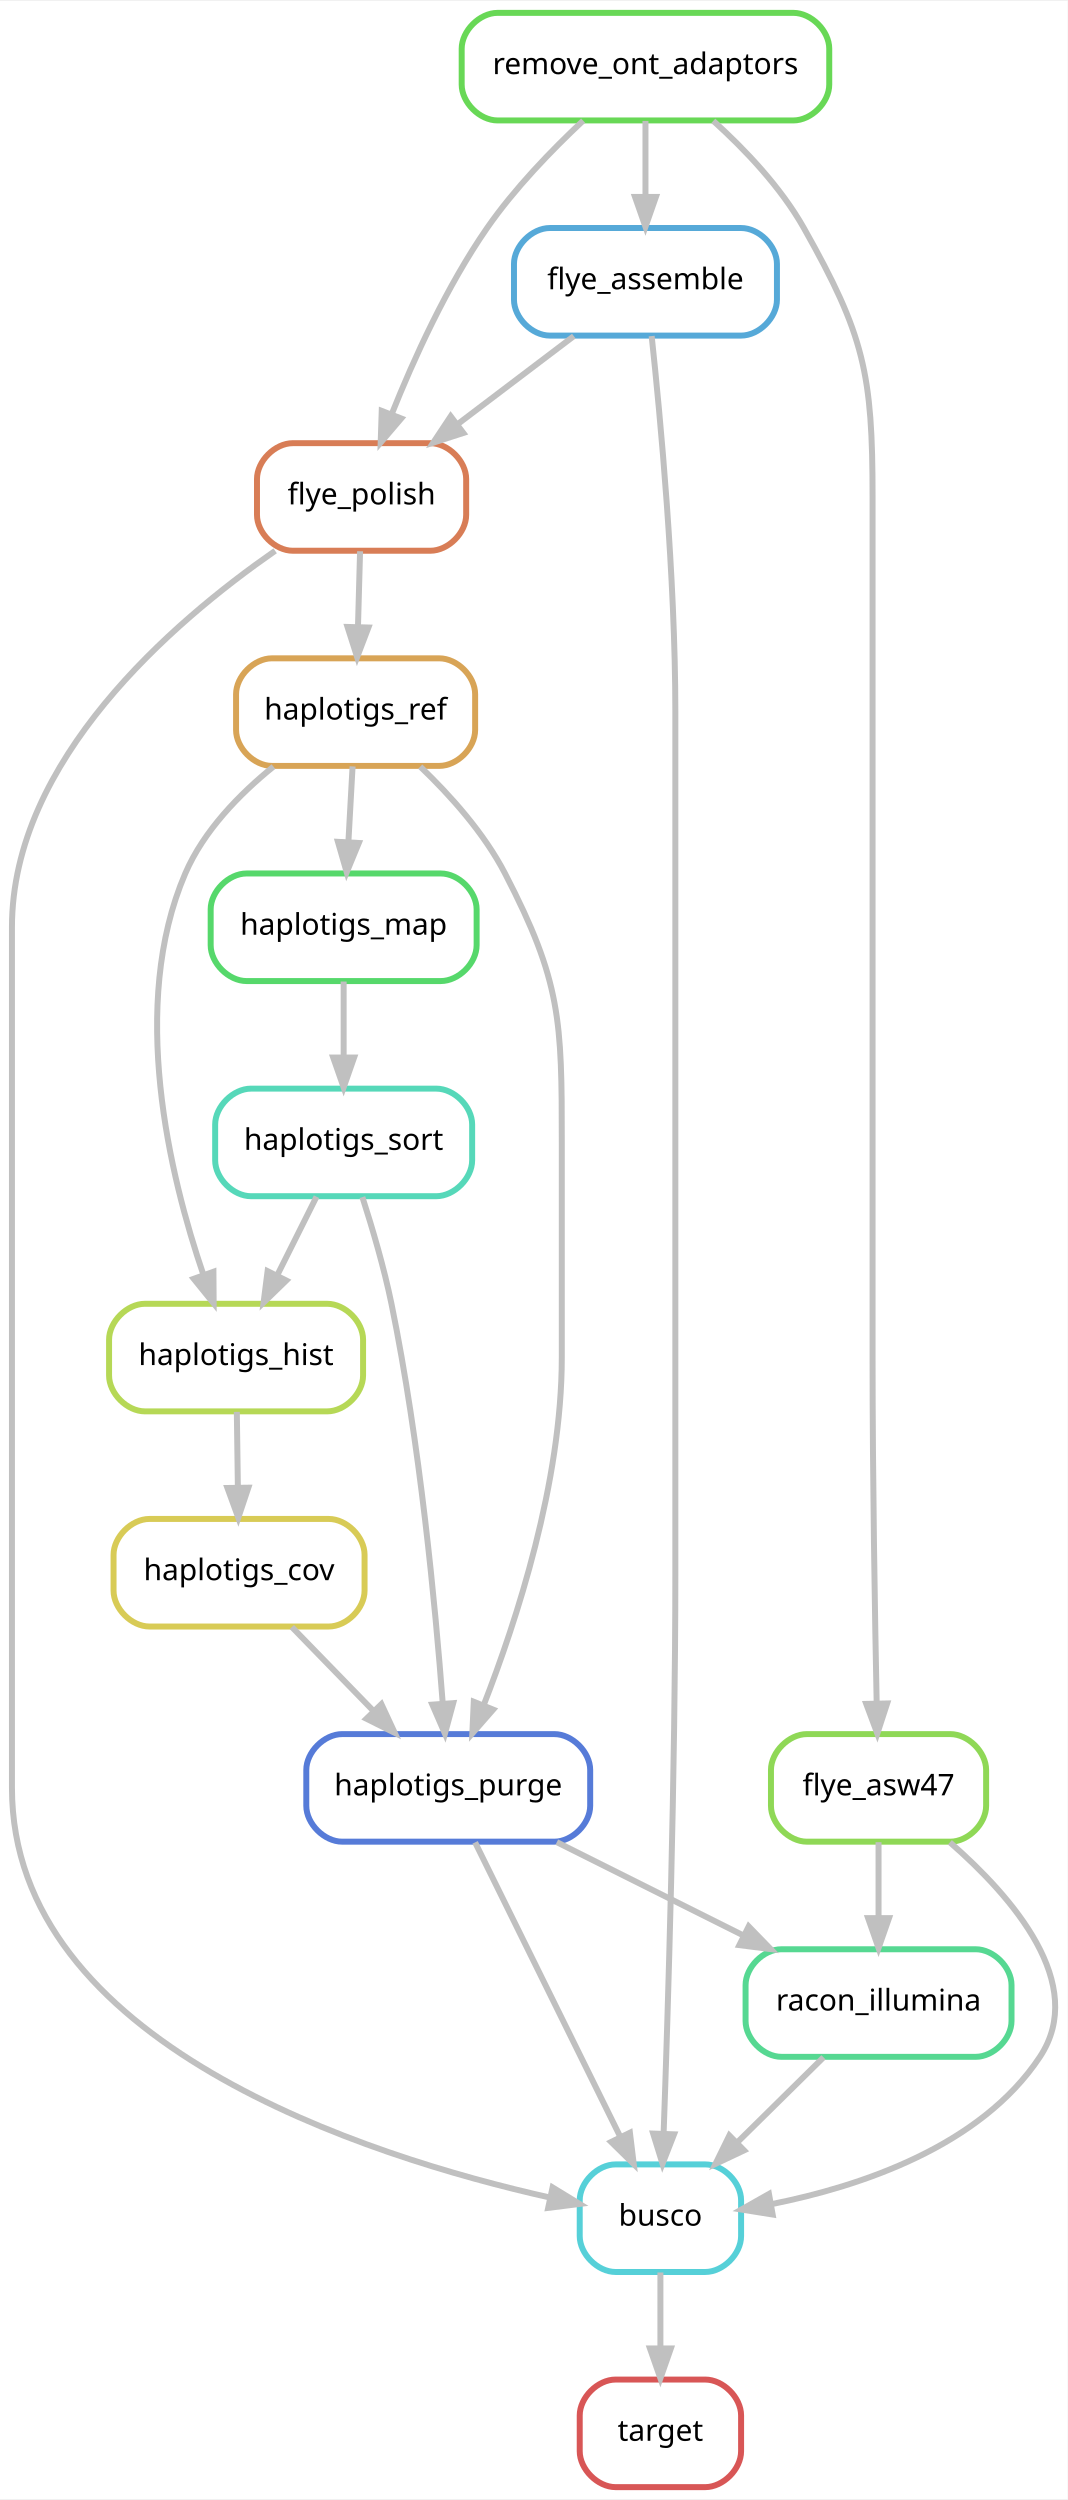
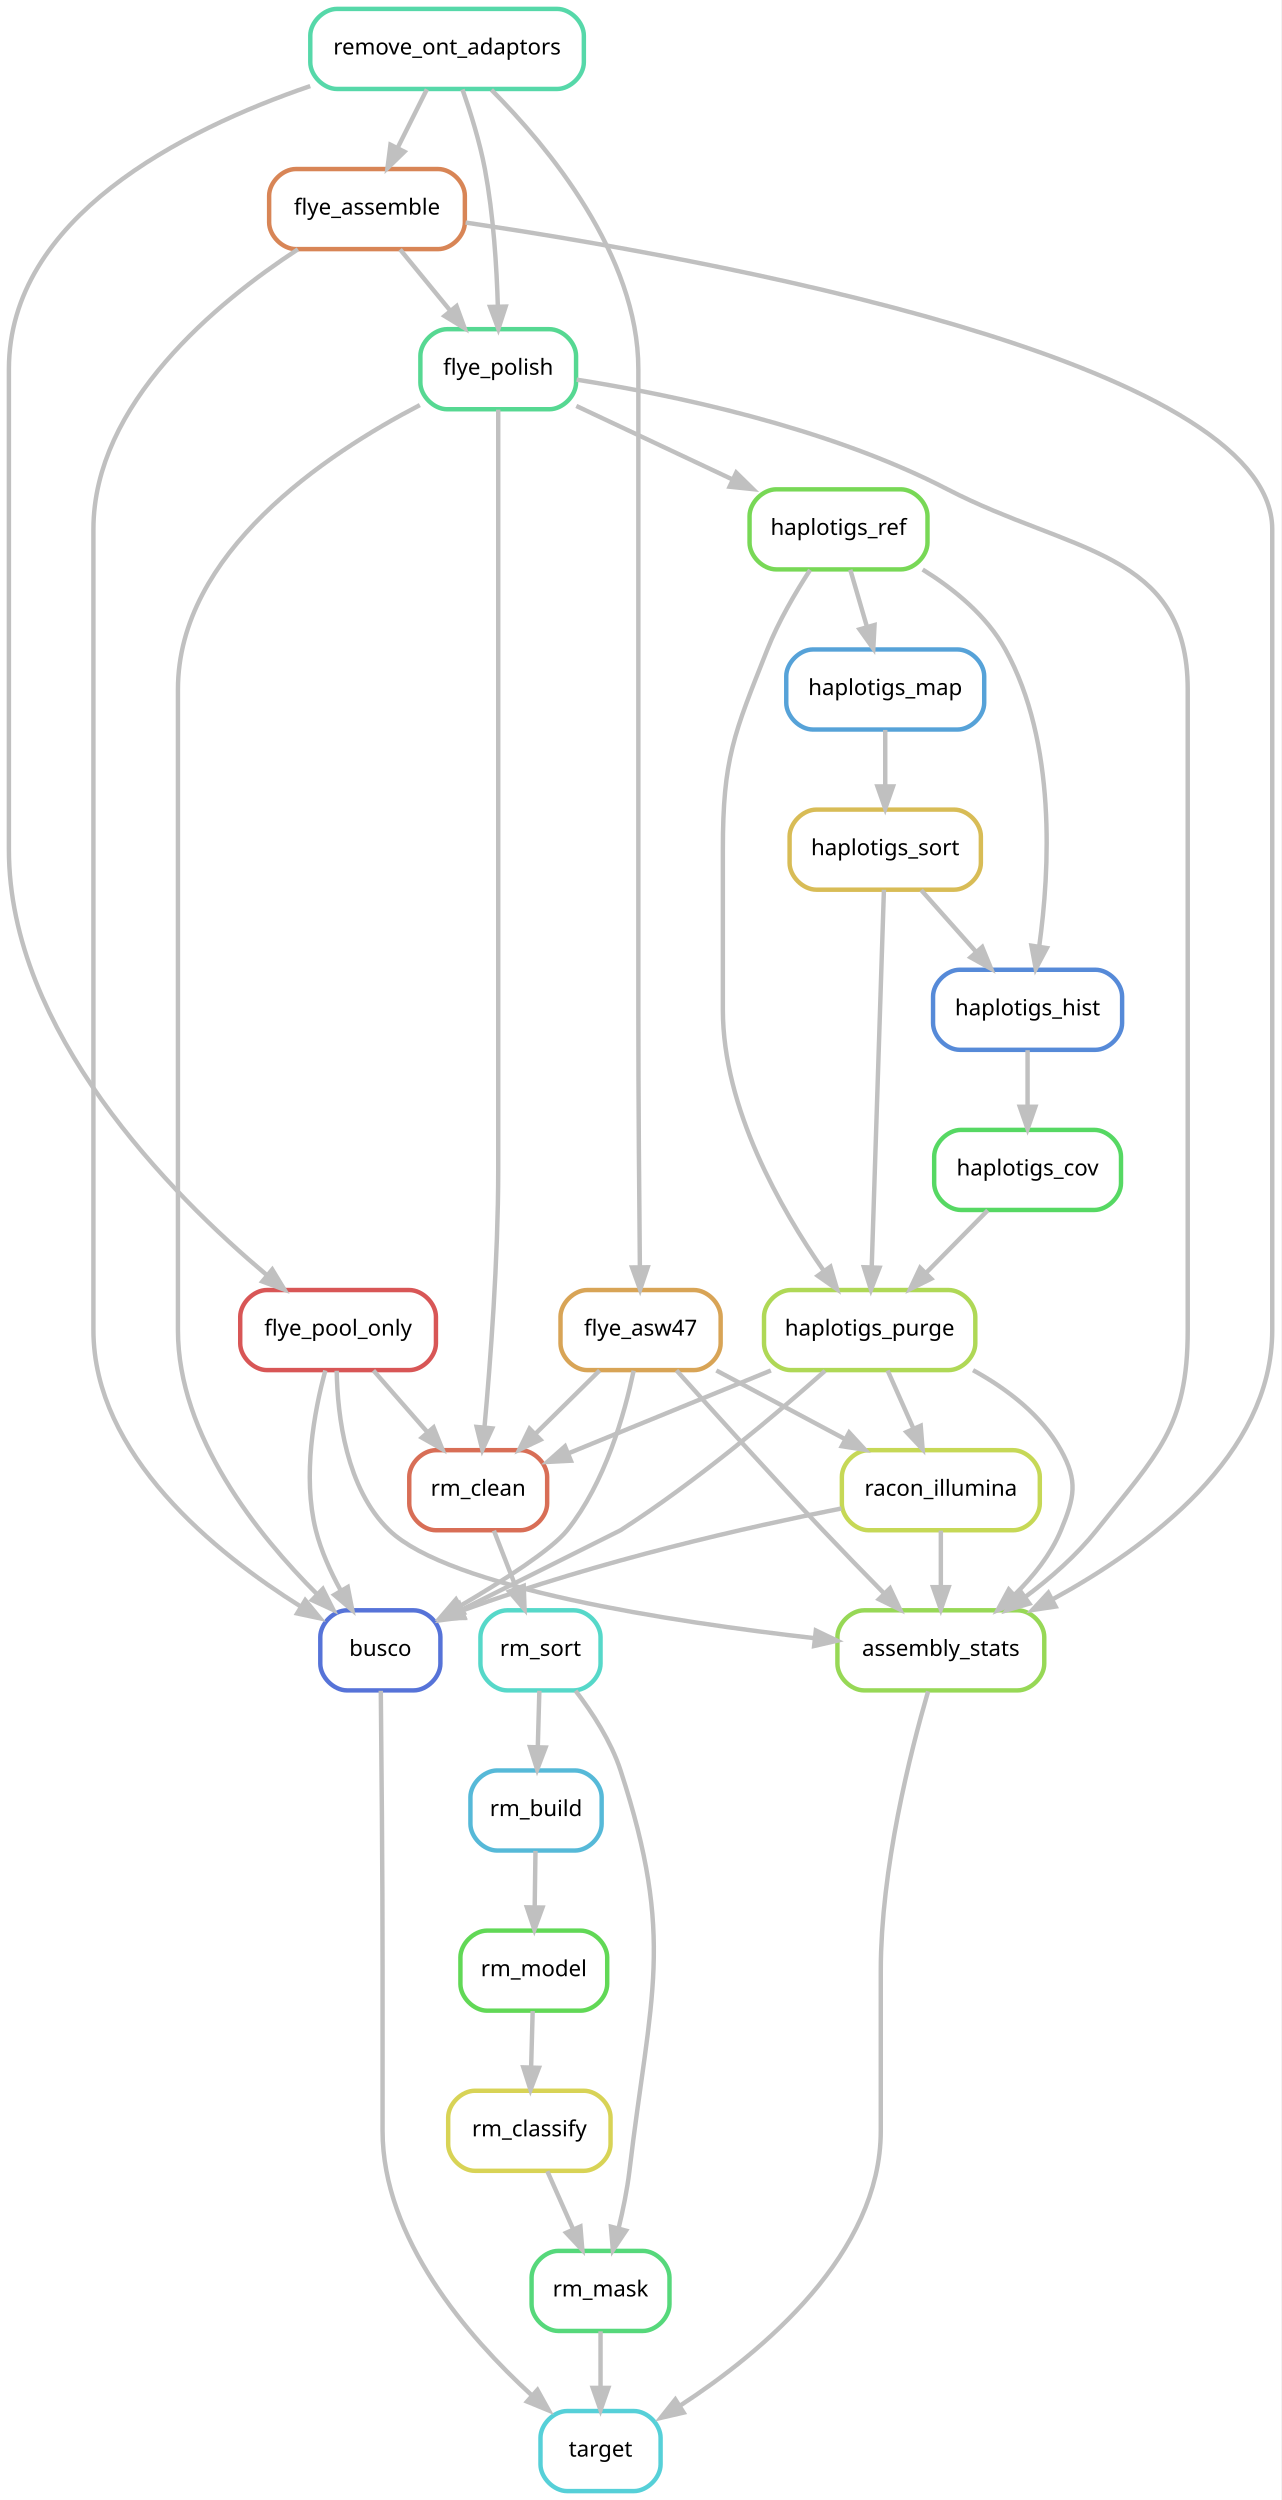
- <svg xmlns="http://www.w3.org/2000/svg" width="357pt" height="836pt" viewBox="0.00 0.00 357.26 836.00">
-   <g id="graph0" class="graph" transform="scale(1 1) rotate(0) translate(4 832)">
-     <polygon fill="#ffffff" stroke="transparent" points="-4,4 -4,-832 353.256,-832 353.256,4 -4,4" />
+ <svg xmlns="http://www.w3.org/2000/svg" width="576pt" height="1124pt" viewBox="0.00 0.00 576.00 1124.00">
+   <g id="graph0" class="graph" transform="scale(1 1) rotate(0) translate(4 1120)">
+     <polygon fill="#ffffff" stroke="transparent" points="-4,4 -4,-1120 572,-1120 572,4 -4,4" />
    <g id="node1" class="node">
-       <path fill="none" stroke="#d85656" stroke-width="2" d="M232,-36C232,-36 202,-36 202,-36 196,-36 190,-30 190,-24 190,-24 190,-12 190,-12 190,-6 196,0 202,0 202,0 232,0 232,0 238,0 244,-6 244,-12 244,-12 244,-24 244,-24 244,-30 238,-36 232,-36" />
-       <text text-anchor="middle" x="217" y="-15.5" font-family="sans" font-size="10.00" fill="#000000">target</text>
+       <path fill="none" stroke="#56d0d8" stroke-width="2" d="M281,-36C281,-36 251,-36 251,-36 245,-36 239,-30 239,-24 239,-24 239,-12 239,-12 239,-6 245,0 251,0 251,0 281,0 281,0 287,0 293,-6 293,-12 293,-12 293,-24 293,-24 293,-30 287,-36 281,-36" />
+       <text text-anchor="middle" x="266" y="-15.5" font-family="sans" font-size="10.00" fill="#000000">target</text>
    </g>
    <g id="node2" class="node">
-       <path fill="none" stroke="#56d0d8" stroke-width="2" d="M232,-108C232,-108 202,-108 202,-108 196,-108 190,-102 190,-96 190,-96 190,-84 190,-84 190,-78 196,-72 202,-72 202,-72 232,-72 232,-72 238,-72 244,-78 244,-84 244,-84 244,-96 244,-96 244,-102 238,-108 232,-108" />
-       <text text-anchor="middle" x="217" y="-87.5" font-family="sans" font-size="10.00" fill="#000000">busco</text>
+       <path fill="none" stroke="#5673d8" stroke-width="2" d="M182,-396C182,-396 152,-396 152,-396 146,-396 140,-390 140,-384 140,-384 140,-372 140,-372 140,-366 146,-360 152,-360 152,-360 182,-360 182,-360 188,-360 194,-366 194,-372 194,-372 194,-384 194,-384 194,-390 188,-396 182,-396" />
+       <text text-anchor="middle" x="167" y="-375.5" font-family="sans" font-size="10.00" fill="#000000">busco</text>
+     </g>
+     <g id="edge2" class="edge">
+       <path fill="none" stroke="#c0c0c0" stroke-width="2" d="M167.207,-359.815C167.5,-332.499 168,-279.251 168,-234 168,-234 168,-234 168,-162 168,-113.627 206.263,-69.483 234.971,-43.17" />
+       <polygon fill="#c0c0c0" stroke="#c0c0c0" stroke-width="2" points="237.627,-45.492 242.775,-36.232 232.976,-40.26 237.627,-45.492" />
+     </g>
+     <g id="node3" class="node">
+       <path fill="none" stroke="#56d87b" stroke-width="2" d="M285,-108C285,-108 247,-108 247,-108 241,-108 235,-102 235,-96 235,-96 235,-84 235,-84 235,-78 241,-72 247,-72 247,-72 285,-72 285,-72 291,-72 297,-78 297,-84 297,-84 297,-96 297,-96 297,-102 291,-108 285,-108" />
+       <text text-anchor="middle" x="266" y="-87.5" font-family="sans" font-size="10.00" fill="#000000">rm_mask</text>
    </g>
    <g id="edge1" class="edge">
-       <path fill="none" stroke="#c0c0c0" stroke-width="2" d="M217,-71.831C217,-64.131 217,-54.974 217,-46.417" />
-       <polygon fill="#c0c0c0" stroke="#c0c0c0" stroke-width="2" points="220.5,-46.413 217,-36.413 213.5,-46.413 220.5,-46.413" />
-     </g>
-     <g id="node3" class="node">
-       <path fill="none" stroke="#d87d56" stroke-width="2" d="M140,-684C140,-684 94,-684 94,-684 88,-684 82,-678 82,-672 82,-672 82,-660 82,-660 82,-654 88,-648 94,-648 94,-648 140,-648 140,-648 146,-648 152,-654 152,-660 152,-660 152,-672 152,-672 152,-678 146,-684 140,-684" />
-       <text text-anchor="middle" x="117" y="-663.5" font-family="sans" font-size="10.00" fill="#000000">flye_polish</text>
-     </g>
-     <g id="edge2" class="edge">
-       <path fill="none" stroke="#c0c0c0" stroke-width="2" d="M88.079,-647.978C53.432,-623.897 0,-577.726 0,-522 0,-522 0,-522 0,-234 0,-148.555 118.252,-110.79 180.169,-96.872" />
-       <polygon fill="#c0c0c0" stroke="#c0c0c0" stroke-width="2" points="180.916,-100.291 189.956,-94.765 179.443,-93.448 180.916,-100.291" />
+       <path fill="none" stroke="#c0c0c0" stroke-width="2" d="M266,-71.831C266,-64.131 266,-54.974 266,-46.417" />
+       <polygon fill="#c0c0c0" stroke="#c0c0c0" stroke-width="2" points="269.5,-46.413 266,-36.413 262.5,-46.413 269.5,-46.413" />
+     </g>
+     <g id="node4" class="node">
+       <path fill="none" stroke="#97d856" stroke-width="2" d="M453.5,-396C453.5,-396 384.5,-396 384.5,-396 378.5,-396 372.5,-390 372.5,-384 372.5,-384 372.5,-372 372.5,-372 372.5,-366 378.5,-360 384.5,-360 384.5,-360 453.5,-360 453.5,-360 459.5,-360 465.5,-366 465.5,-372 465.5,-372 465.5,-384 465.5,-384 465.5,-390 459.5,-396 453.5,-396" />
+       <text text-anchor="middle" x="419" y="-375.5" font-family="sans" font-size="10.00" fill="#000000">assembly_stats</text>
+     </g>
+     <g id="edge3" class="edge">
+       <path fill="none" stroke="#c0c0c0" stroke-width="2" d="M413.274,-359.567C405.348,-332.376 392,-279.784 392,-234 392,-234 392,-234 392,-162 392,-106.797 338.907,-62.584 301.65,-38.355" />
+       <polygon fill="#c0c0c0" stroke="#c0c0c0" stroke-width="2" points="303.355,-35.293 293.03,-32.917 299.621,-41.213 303.355,-35.293" />
+     </g>
+     <g id="node5" class="node">
+       <path fill="none" stroke="#56d892" stroke-width="2" d="M243,-972C243,-972 197,-972 197,-972 191,-972 185,-966 185,-960 185,-960 185,-948 185,-948 185,-942 191,-936 197,-936 197,-936 243,-936 243,-936 249,-936 255,-942 255,-948 255,-948 255,-960 255,-960 255,-966 249,-972 243,-972" />
+       <text text-anchor="middle" x="220" y="-951.5" font-family="sans" font-size="10.00" fill="#000000">flye_polish</text>
+     </g>
+     <g id="edge8" class="edge">
+       <path fill="none" stroke="#c0c0c0" stroke-width="2" d="M184.774,-937.885C142.143,-915.679 76,-871.341 76,-810 76,-810 76,-810 76,-522 76,-474.423 111.937,-429.776 138.644,-403.164" />
+       <polygon fill="#c0c0c0" stroke="#c0c0c0" stroke-width="2" points="141.141,-405.618 145.894,-396.15 136.274,-400.588 141.141,-405.618" />
+     </g>
+     <g id="edge16" class="edge">
+       <path fill="none" stroke="#c0c0c0" stroke-width="2" d="M255.258,-949.307C296.942,-942.714 367.527,-928.219 422,-900 477.479,-871.259 530,-872.482 530,-810 530,-810 530,-810 530,-522 530,-478.045 516.316,-466.437 489,-432 480.02,-420.679 468.177,-410.381 456.792,-401.885" />
+       <polygon fill="#c0c0c0" stroke="#c0c0c0" stroke-width="2" points="458.796,-399.015 448.63,-396.029 454.714,-404.702 458.796,-399.015" />
+     </g>
+     <g id="node14" class="node">
+       <path fill="none" stroke="#78d856" stroke-width="2" d="M401,-900C401,-900 345,-900 345,-900 339,-900 333,-894 333,-888 333,-888 333,-876 333,-876 333,-870 339,-864 345,-864 345,-864 401,-864 401,-864 407,-864 413,-870 413,-876 413,-876 413,-888 413,-888 413,-894 407,-900 401,-900" />
+       <text text-anchor="middle" x="373" y="-879.5" font-family="sans" font-size="10.00" fill="#000000">haplotigs_ref</text>
+     </g>
+     <g id="edge30" class="edge">
+       <path fill="none" stroke="#c0c0c0" stroke-width="2" d="M255.101,-937.482C275.96,-927.666 302.694,-915.085 325.43,-904.386" />
+       <polygon fill="#c0c0c0" stroke="#c0c0c0" stroke-width="2" points="327.017,-907.508 334.575,-900.083 324.036,-901.174 327.017,-907.508" />
+     </g>
+     <g id="node18" class="node">
+       <path fill="none" stroke="#d86e56" stroke-width="2" d="M230,-468C230,-468 192,-468 192,-468 186,-468 180,-462 180,-456 180,-456 180,-444 180,-444 180,-438 186,-432 192,-432 192,-432 230,-432 230,-432 236,-432 242,-438 242,-444 242,-444 242,-456 242,-456 242,-462 236,-468 230,-468" />
+       <text text-anchor="middle" x="211" y="-447.5" font-family="sans" font-size="10.00" fill="#000000">rm_clean</text>
+     </g>
+     <g id="edge37" class="edge">
+       <path fill="none" stroke="#c0c0c0" stroke-width="2" d="M220,-935.815C220,-908.498 220,-855.25 220,-810 220,-810 220,-810 220,-594 220,-553.798 216.463,-507.405 213.823,-478.385" />
+       <polygon fill="#c0c0c0" stroke="#c0c0c0" stroke-width="2" points="217.283,-477.792 212.865,-468.163 210.314,-478.446 217.283,-477.792" />
+     </g>
+     <g id="node6" class="node">
+       <path fill="none" stroke="#d88556" stroke-width="2" d="M193,-1044C193,-1044 129,-1044 129,-1044 123,-1044 117,-1038 117,-1032 117,-1032 117,-1020 117,-1020 117,-1014 123,-1008 129,-1008 129,-1008 193,-1008 193,-1008 199,-1008 205,-1014 205,-1020 205,-1020 205,-1032 205,-1032 205,-1038 199,-1044 193,-1044" />
+       <text text-anchor="middle" x="161" y="-1023.5" font-family="sans" font-size="10.00" fill="#000000">flye_assemble</text>
+     </g>
+     <g id="edge5" class="edge">
+       <path fill="none" stroke="#c0c0c0" stroke-width="2" d="M129.962,-1007.929C93.524,-984.116 38,-938.551 38,-882 38,-882 38,-882 38,-522 38,-465.913 92.964,-421.692 131.137,-397.743" />
+       <polygon fill="#c0c0c0" stroke="#c0c0c0" stroke-width="2" points="133.232,-400.565 139.957,-392.379 129.595,-394.585 133.232,-400.565" />
+     </g>
+     <g id="edge13" class="edge">
+       <path fill="none" stroke="#c0c0c0" stroke-width="2" d="M205.331,-1019.938C310.816,-1004.274 568,-958.264 568,-882 568,-882 568,-882 568,-522 568,-465.744 512.403,-424.485 469.132,-400.891" />
+       <polygon fill="#c0c0c0" stroke="#c0c0c0" stroke-width="2" points="470.586,-397.701 460.109,-396.126 467.317,-403.891 470.586,-397.701" />
+     </g>
+     <g id="edge19" class="edge">
+       <path fill="none" stroke="#c0c0c0" stroke-width="2" d="M175.888,-1007.831C182.753,-999.454 191.03,-989.353 198.551,-980.175" />
+       <polygon fill="#c0c0c0" stroke="#c0c0c0" stroke-width="2" points="201.28,-982.366 204.911,-972.413 195.866,-977.93 201.28,-982.366" />
+     </g>
+     <g id="node7" class="node">
+       <path fill="none" stroke="#d8a456" stroke-width="2" d="M308,-540C308,-540 260,-540 260,-540 254,-540 248,-534 248,-528 248,-528 248,-516 248,-516 248,-510 254,-504 260,-504 260,-504 308,-504 308,-504 314,-504 320,-510 320,-516 320,-516 320,-528 320,-528 320,-534 314,-540 308,-540" />
+       <text text-anchor="middle" x="284" y="-519.5" font-family="sans" font-size="10.00" fill="#000000">flye_asw47</text>
+     </g>
+     <g id="edge9" class="edge">
+       <path fill="none" stroke="#c0c0c0" stroke-width="2" d="M280.889,-503.737C276.809,-484.246 268.065,-453.3 251,-432 243.95,-423.2 222.377,-409.401 202.86,-397.955" />
+       <polygon fill="#c0c0c0" stroke="#c0c0c0" stroke-width="2" points="204.506,-394.864 194.097,-392.888 201.002,-400.924 204.506,-394.864" />
+     </g>
+     <g id="edge17" class="edge">
+       <path fill="none" stroke="#c0c0c0" stroke-width="2" d="M300.142,-503.89C316.54,-485.586 342.762,-456.573 366,-432 374.885,-422.605 384.773,-412.451 393.58,-403.51" />
+       <polygon fill="#c0c0c0" stroke="#c0c0c0" stroke-width="2" points="396.137,-405.902 400.677,-396.329 391.158,-400.982 396.137,-405.902" />
+     </g>
+     <g id="node10" class="node">
+       <path fill="none" stroke="#c6d856" stroke-width="2" d="M451.5,-468C451.5,-468 386.5,-468 386.5,-468 380.5,-468 374.5,-462 374.5,-456 374.5,-456 374.5,-444 374.5,-444 374.5,-438 380.5,-432 386.5,-432 386.5,-432 451.5,-432 451.5,-432 457.5,-432 463.5,-438 463.5,-444 463.5,-444 463.5,-456 463.5,-456 463.5,-462 457.5,-468 451.5,-468" />
+       <text text-anchor="middle" x="419" y="-447.5" font-family="sans" font-size="10.00" fill="#000000">racon_illumina</text>
+     </g>
+     <g id="edge26" class="edge">
+       <path fill="none" stroke="#c0c0c0" stroke-width="2" d="M318.066,-503.831C335.653,-494.452 357.292,-482.911 376.017,-472.924" />
+       <polygon fill="#c0c0c0" stroke="#c0c0c0" stroke-width="2" points="377.768,-475.957 384.945,-468.163 374.474,-469.781 377.768,-475.957" />
+     </g>
+     <g id="edge35" class="edge">
+       <path fill="none" stroke="#c0c0c0" stroke-width="2" d="M265.579,-503.831C256.847,-495.219 246.268,-484.785 236.758,-475.405" />
+       <polygon fill="#c0c0c0" stroke="#c0c0c0" stroke-width="2" points="238.993,-472.693 229.415,-468.163 234.077,-477.677 238.993,-472.693" />
+     </g>
+     <g id="node8" class="node">
+       <path fill="none" stroke="#d85656" stroke-width="2" d="M180,-540C180,-540 116,-540 116,-540 110,-540 104,-534 104,-528 104,-528 104,-516 104,-516 104,-510 110,-504 116,-504 116,-504 180,-504 180,-504 186,-504 192,-510 192,-516 192,-516 192,-528 192,-528 192,-534 186,-540 180,-540" />
+       <text text-anchor="middle" x="148" y="-519.5" font-family="sans" font-size="10.00" fill="#000000">flye_pool_only</text>
+     </g>
+     <g id="edge4" class="edge">
+       <path fill="none" stroke="#c0c0c0" stroke-width="2" d="M142.247,-503.815C137.304,-485.452 131.864,-456.394 138,-432 140.339,-422.702 144.623,-413.261 149.194,-404.928" />
+       <polygon fill="#c0c0c0" stroke="#c0c0c0" stroke-width="2" points="152.355,-406.456 154.388,-396.058 146.314,-402.919 152.355,-406.456" />
+     </g>
+     <g id="edge12" class="edge">
+       <path fill="none" stroke="#c0c0c0" stroke-width="2" d="M147.379,-503.711C147.736,-483.302 151.618,-450.7 171,-432 197.865,-406.08 297.806,-390.816 362.323,-383.457" />
+       <polygon fill="#c0c0c0" stroke="#c0c0c0" stroke-width="2" points="362.804,-386.925 372.357,-382.343 362.032,-379.967 362.804,-386.925" />
+     </g>
+     <g id="edge34" class="edge">
+       <path fill="none" stroke="#c0c0c0" stroke-width="2" d="M163.898,-503.831C171.228,-495.454 180.066,-485.353 188.097,-476.175" />
+       <polygon fill="#c0c0c0" stroke="#c0c0c0" stroke-width="2" points="190.937,-478.244 194.888,-468.413 185.669,-473.634 190.937,-478.244" />
    </g>
    <g id="node9" class="node">
-       <path fill="none" stroke="#d8a456" stroke-width="2" d="M143,-612C143,-612 87,-612 87,-612 81,-612 75,-606 75,-600 75,-600 75,-588 75,-588 75,-582 81,-576 87,-576 87,-576 143,-576 143,-576 149,-576 155,-582 155,-588 155,-588 155,-600 155,-600 155,-606 149,-612 143,-612" />
-       <text text-anchor="middle" x="115" y="-591.5" font-family="sans" font-size="10.00" fill="#000000">haplotigs_ref</text>
-     </g>
-     <g id="edge16" class="edge">
-       <path fill="none" stroke="#c0c0c0" stroke-width="2" d="M116.495,-647.831C116.281,-640.131 116.027,-630.974 115.789,-622.417" />
-       <polygon fill="#c0c0c0" stroke="#c0c0c0" stroke-width="2" points="119.288,-622.312 115.511,-612.413 112.291,-622.507 119.288,-622.312" />
-     </g>
-     <g id="node4" class="node">
-       <path fill="none" stroke="#56a9d8" stroke-width="2" d="M244,-756C244,-756 180,-756 180,-756 174,-756 168,-750 168,-744 168,-744 168,-732 168,-732 168,-726 174,-720 180,-720 180,-720 244,-720 244,-720 250,-720 256,-726 256,-732 256,-732 256,-744 256,-744 256,-750 250,-756 244,-756" />
-       <text text-anchor="middle" x="212" y="-735.5" font-family="sans" font-size="10.00" fill="#000000">flye_assemble</text>
-     </g>
-     <g id="edge5" class="edge">
-       <path fill="none" stroke="#c0c0c0" stroke-width="2" d="M214.072,-719.843C217.001,-692.562 222,-639.359 222,-594 222,-594 222,-594 222,-306 222,-238.683 219.543,-159.597 218.073,-118.326" />
-       <polygon fill="#c0c0c0" stroke="#c0c0c0" stroke-width="2" points="221.567,-118.069 217.706,-108.202 214.571,-118.323 221.567,-118.069" />
+       <path fill="none" stroke="#afd856" stroke-width="2" d="M422.5,-540C422.5,-540 351.5,-540 351.5,-540 345.5,-540 339.5,-534 339.5,-528 339.5,-528 339.5,-516 339.5,-516 339.5,-510 345.5,-504 351.5,-504 351.5,-504 422.5,-504 422.5,-504 428.5,-504 434.5,-510 434.5,-516 434.5,-516 434.5,-528 434.5,-528 434.5,-534 428.5,-540 422.5,-540" />
+       <text text-anchor="middle" x="387" y="-519.5" font-family="sans" font-size="10.00" fill="#000000">haplotigs_purge</text>
    </g>
    <g id="edge7" class="edge">
-       <path fill="none" stroke="#c0c0c0" stroke-width="2" d="M188.028,-719.831C176.214,-710.878 161.803,-699.956 149.056,-690.295" />
-       <polygon fill="#c0c0c0" stroke="#c0c0c0" stroke-width="2" points="151.049,-687.414 140.965,-684.163 146.821,-692.992 151.049,-687.414" />
-     </g>
-     <g id="node5" class="node">
-       <path fill="none" stroke="#8fd856" stroke-width="2" d="M314,-252C314,-252 266,-252 266,-252 260,-252 254,-246 254,-240 254,-240 254,-228 254,-228 254,-222 260,-216 266,-216 266,-216 314,-216 314,-216 320,-216 326,-222 326,-228 326,-228 326,-240 326,-240 326,-246 320,-252 314,-252" />
-       <text text-anchor="middle" x="290" y="-231.5" font-family="sans" font-size="10.00" fill="#000000">flye_asw47</text>
-     </g>
-     <g id="edge3" class="edge">
-       <path fill="none" stroke="#c0c0c0" stroke-width="2" d="M313.871,-215.782C334.969,-197.394 360.084,-168.317 344,-144 324.195,-114.059 284.068,-100.668 254.192,-94.71" />
-       <polygon fill="#c0c0c0" stroke="#c0c0c0" stroke-width="2" points="254.563,-91.221 244.102,-92.898 253.326,-98.111 254.563,-91.221" />
-     </g>
-     <g id="node7" class="node">
-       <path fill="none" stroke="#56d892" stroke-width="2" d="M322.5,-180C322.5,-180 257.5,-180 257.5,-180 251.5,-180 245.5,-174 245.5,-168 245.5,-168 245.5,-156 245.5,-156 245.5,-150 251.5,-144 257.5,-144 257.5,-144 322.5,-144 322.5,-144 328.5,-144 334.5,-150 334.5,-156 334.5,-156 334.5,-168 334.5,-168 334.5,-174 328.5,-180 322.5,-180" />
-       <text text-anchor="middle" x="290" y="-159.5" font-family="sans" font-size="10.00" fill="#000000">racon_illumina</text>
+       <path fill="none" stroke="#c0c0c0" stroke-width="2" d="M366.947,-503.688C345.273,-484.436 309.225,-453.951 275,-432 274.784,-431.862 234.446,-411.699 203.137,-396.055" />
+       <polygon fill="#c0c0c0" stroke="#c0c0c0" stroke-width="2" points="204.686,-392.916 194.176,-391.577 201.557,-399.178 204.686,-392.916" />
+     </g>
+     <g id="edge15" class="edge">
+       <path fill="none" stroke="#c0c0c0" stroke-width="2" d="M433.475,-503.971C448.879,-495.507 464.299,-483.737 473,-468 480.742,-453.998 479.123,-446.782 473,-432 468.448,-421.01 460.454,-411.091 451.99,-402.842" />
+       <polygon fill="#c0c0c0" stroke="#c0c0c0" stroke-width="2" points="454.259,-400.175 444.505,-396.037 449.55,-405.354 454.259,-400.175" />
+     </g>
+     <g id="edge27" class="edge">
+       <path fill="none" stroke="#c0c0c0" stroke-width="2" d="M395.075,-503.831C398.61,-495.877 402.836,-486.369 406.746,-477.572" />
+       <polygon fill="#c0c0c0" stroke="#c0c0c0" stroke-width="2" points="409.953,-478.973 410.816,-468.413 403.557,-476.13 409.953,-478.973" />
+     </g>
+     <g id="edge36" class="edge">
+       <path fill="none" stroke="#c0c0c0" stroke-width="2" d="M342.588,-503.831C314.654,-492.404 278.88,-477.769 251.686,-466.644" />
+       <polygon fill="#c0c0c0" stroke="#c0c0c0" stroke-width="2" points="252.666,-463.264 242.085,-462.717 250.016,-469.743 252.666,-463.264" />
+     </g>
+     <g id="edge6" class="edge">
+       <path fill="none" stroke="#c0c0c0" stroke-width="2" d="M374.295,-441.801C332.168,-433.42 267.356,-418.837 203.987,-395.979" />
+       <polygon fill="#c0c0c0" stroke="#c0c0c0" stroke-width="2" points="204.836,-392.562 194.243,-392.393 202.418,-399.131 204.836,-392.562" />
    </g>
    <g id="edge14" class="edge">
-       <path fill="none" stroke="#c0c0c0" stroke-width="2" d="M290,-215.831C290,-208.131 290,-198.974 290,-190.417" />
-       <polygon fill="#c0c0c0" stroke="#c0c0c0" stroke-width="2" points="293.5,-190.413 290,-180.413 286.5,-190.413 293.5,-190.413" />
-     </g>
-     <g id="node6" class="node">
-       <path fill="none" stroke="#567bd8" stroke-width="2" d="M181.5,-252C181.5,-252 110.5,-252 110.5,-252 104.5,-252 98.5,-246 98.5,-240 98.5,-240 98.5,-228 98.5,-228 98.5,-222 104.5,-216 110.5,-216 110.5,-216 181.5,-216 181.5,-216 187.5,-216 193.5,-222 193.5,-228 193.5,-228 193.5,-240 193.5,-240 193.5,-246 187.5,-252 181.5,-252" />
-       <text text-anchor="middle" x="146" y="-231.5" font-family="sans" font-size="10.00" fill="#000000">haplotigs_purge</text>
-     </g>
-     <g id="edge6" class="edge">
-       <path fill="none" stroke="#c0c0c0" stroke-width="2" d="M154.992,-215.762C167.262,-190.876 189.348,-146.082 203.581,-117.216" />
-       <polygon fill="#c0c0c0" stroke="#c0c0c0" stroke-width="2" points="206.798,-118.606 208.081,-108.09 200.519,-115.511 206.798,-118.606" />
-     </g>
-     <g id="edge15" class="edge">
-       <path fill="none" stroke="#c0c0c0" stroke-width="2" d="M182.337,-215.831C201.34,-206.33 224.776,-194.612 244.925,-184.537" />
-       <polygon fill="#c0c0c0" stroke="#c0c0c0" stroke-width="2" points="246.545,-187.641 253.924,-180.038 243.415,-181.38 246.545,-187.641" />
-     </g>
-     <g id="edge4" class="edge">
-       <path fill="none" stroke="#c0c0c0" stroke-width="2" d="M271.579,-143.831C262.847,-135.219 252.268,-124.785 242.758,-115.405" />
-       <polygon fill="#c0c0c0" stroke="#c0c0c0" stroke-width="2" points="244.993,-112.693 235.415,-108.163 240.077,-117.677 244.993,-112.693" />
-     </g>
-     <g id="node8" class="node">
-       <path fill="none" stroke="#68d856" stroke-width="2" d="M261.5,-828C261.5,-828 162.5,-828 162.5,-828 156.5,-828 150.5,-822 150.5,-816 150.5,-816 150.5,-804 150.5,-804 150.5,-798 156.5,-792 162.5,-792 162.5,-792 261.5,-792 261.5,-792 267.5,-792 273.5,-798 273.5,-804 273.5,-804 273.5,-816 273.5,-816 273.5,-822 267.5,-828 261.5,-828" />
-       <text text-anchor="middle" x="212" y="-807.5" font-family="sans" font-size="10.00" fill="#000000">remove_ont_adaptors</text>
-     </g>
-     <g id="edge8" class="edge">
-       <path fill="none" stroke="#c0c0c0" stroke-width="2" d="M191.145,-791.928C180.598,-782.051 168.133,-769.169 159,-756 145.507,-736.543 134.405,-712.064 127.011,-693.549" />
-       <polygon fill="#c0c0c0" stroke="#c0c0c0" stroke-width="2" points="130.268,-692.268 123.391,-684.208 123.741,-694.797 130.268,-692.268" />
-     </g>
-     <g id="edge9" class="edge">
-       <path fill="none" stroke="#c0c0c0" stroke-width="2" d="M212,-791.831C212,-784.131 212,-774.974 212,-766.417" />
-       <polygon fill="#c0c0c0" stroke="#c0c0c0" stroke-width="2" points="215.5,-766.413 212,-756.413 208.5,-766.413 215.5,-766.413" />
+       <path fill="none" stroke="#c0c0c0" stroke-width="2" d="M419,-431.831C419,-424.131 419,-414.974 419,-406.417" />
+       <polygon fill="#c0c0c0" stroke="#c0c0c0" stroke-width="2" points="422.5,-406.413 419,-396.413 415.5,-406.413 422.5,-406.413" />
+     </g>
+     <g id="node11" class="node">
+       <path fill="none" stroke="#d8d356" stroke-width="2" d="M258.5,-180C258.5,-180 209.5,-180 209.5,-180 203.5,-180 197.5,-174 197.5,-168 197.5,-168 197.5,-156 197.5,-156 197.5,-150 203.5,-144 209.5,-144 209.5,-144 258.5,-144 258.5,-144 264.5,-144 270.5,-150 270.5,-156 270.5,-156 270.5,-168 270.5,-168 270.5,-174 264.5,-180 258.5,-180" />
+       <text text-anchor="middle" x="234" y="-159.5" font-family="sans" font-size="10.00" fill="#000000">rm_classify</text>
    </g>
    <g id="edge10" class="edge">
-       <path fill="none" stroke="#c0c0c0" stroke-width="2" d="M234.697,-791.858C245.334,-782.245 257.326,-769.619 265,-756 285.267,-720.032 288,-707.285 288,-666 288,-666 288,-666 288,-378 288,-337.872 288.786,-291.46 289.373,-262.416" />
-       <polygon fill="#c0c0c0" stroke="#c0c0c0" stroke-width="2" points="292.877,-262.255 289.586,-252.184 285.878,-262.109 292.877,-262.255" />
-     </g>
-     <g id="edge12" class="edge">
-       <path fill="none" stroke="#c0c0c0" stroke-width="2" d="M136.629,-575.759C146.717,-566.121 158.013,-553.504 165,-540 183.788,-503.691 184,-490.882 184,-450 184,-450 184,-450 184,-378 184,-336.368 168.967,-290.14 157.812,-261.567" />
-       <polygon fill="#c0c0c0" stroke="#c0c0c0" stroke-width="2" points="161.037,-260.205 154.059,-252.233 154.542,-262.817 161.037,-260.205" />
+       <path fill="none" stroke="#c0c0c0" stroke-width="2" d="M242.075,-143.831C245.61,-135.877 249.836,-126.369 253.746,-117.572" />
+       <polygon fill="#c0c0c0" stroke="#c0c0c0" stroke-width="2" points="256.953,-118.973 257.816,-108.413 250.556,-116.13 256.953,-118.973" />
    </g>
    <g id="node12" class="node">
-       <path fill="none" stroke="#b6d856" stroke-width="2" d="M105.5,-396C105.5,-396 44.5,-396 44.5,-396 38.5,-396 32.5,-390 32.5,-384 32.5,-384 32.5,-372 32.5,-372 32.5,-366 38.5,-360 44.5,-360 44.5,-360 105.5,-360 105.5,-360 111.5,-360 117.5,-366 117.5,-372 117.5,-372 117.5,-384 117.5,-384 117.5,-390 111.5,-396 105.5,-396" />
-       <text text-anchor="middle" x="75" y="-375.5" font-family="sans" font-size="10.00" fill="#000000">haplotigs_hist</text>
+       <path fill="none" stroke="#56d8c9" stroke-width="2" d="M254,-396C254,-396 224,-396 224,-396 218,-396 212,-390 212,-384 212,-384 212,-372 212,-372 212,-366 218,-360 224,-360 224,-360 254,-360 254,-360 260,-360 266,-366 266,-372 266,-372 266,-384 266,-384 266,-390 260,-396 254,-396" />
+       <text text-anchor="middle" x="239" y="-375.5" font-family="sans" font-size="10.00" fill="#000000">rm_sort</text>
+     </g>
+     <g id="edge11" class="edge">
+       <path fill="none" stroke="#c0c0c0" stroke-width="2" d="M254.766,-359.846C262.368,-349.947 270.743,-337.071 275,-324 299.778,-247.913 288.43,-223.462 279,-144 277.993,-135.517 276.126,-126.438 274.115,-118.191" />
+       <polygon fill="#c0c0c0" stroke="#c0c0c0" stroke-width="2" points="277.447,-117.097 271.545,-108.299 270.672,-118.858 277.447,-117.097" />
+     </g>
+     <g id="node21" class="node">
+       <path fill="none" stroke="#56b9d8" stroke-width="2" d="M254.5,-324C254.5,-324 219.5,-324 219.5,-324 213.5,-324 207.5,-318 207.5,-312 207.5,-312 207.5,-300 207.5,-300 207.5,-294 213.5,-288 219.5,-288 219.5,-288 254.5,-288 254.5,-288 260.5,-288 266.5,-294 266.5,-300 266.5,-300 266.5,-312 266.5,-312 266.5,-318 260.5,-324 254.5,-324" />
+       <text text-anchor="middle" x="237" y="-303.5" font-family="sans" font-size="10.00" fill="#000000">rm_build</text>
+     </g>
+     <g id="edge41" class="edge">
+       <path fill="none" stroke="#c0c0c0" stroke-width="2" d="M238.495,-359.831C238.281,-352.131 238.027,-342.974 237.789,-334.417" />
+       <polygon fill="#c0c0c0" stroke="#c0c0c0" stroke-width="2" points="241.288,-334.312 237.512,-324.413 234.291,-334.507 241.288,-334.312" />
+     </g>
+     <g id="node13" class="node">
+       <path fill="none" stroke="#56d8a9" stroke-width="2" d="M246.5,-1116C246.5,-1116 147.5,-1116 147.5,-1116 141.5,-1116 135.5,-1110 135.5,-1104 135.5,-1104 135.5,-1092 135.5,-1092 135.5,-1086 141.5,-1080 147.5,-1080 147.5,-1080 246.5,-1080 246.5,-1080 252.5,-1080 258.5,-1086 258.5,-1092 258.5,-1092 258.5,-1104 258.5,-1104 258.5,-1110 252.5,-1116 246.5,-1116" />
+       <text text-anchor="middle" x="197" y="-1095.5" font-family="sans" font-size="10.00" fill="#000000">remove_ont_adaptors</text>
+     </g>
+     <g id="edge18" class="edge">
+       <path fill="none" stroke="#c0c0c0" stroke-width="2" d="M203.929,-1079.783C207.559,-1069.443 211.713,-1056.171 214,-1044 217.851,-1023.512 219.319,-999.994 219.841,-982.139" />
+       <polygon fill="#c0c0c0" stroke="#c0c0c0" stroke-width="2" points="223.342,-982.16 220.054,-972.088 216.343,-982.012 223.342,-982.16" />
    </g>
    <g id="edge20" class="edge">
-       <path fill="none" stroke="#c0c0c0" stroke-width="2" d="M87.511,-575.765C76.115,-566.545 64.14,-554.275 58,-540 39.013,-495.857 52.721,-438.942 64.087,-405.658" />
-       <polygon fill="#c0c0c0" stroke="#c0c0c0" stroke-width="2" points="67.423,-406.722 67.5,-396.127 60.833,-404.361 67.423,-406.722" />
-     </g>
-     <g id="node13" class="node">
-       <path fill="none" stroke="#56d86b" stroke-width="2" d="M143.5,-540C143.5,-540 78.5,-540 78.5,-540 72.5,-540 66.5,-534 66.5,-528 66.5,-528 66.5,-516 66.5,-516 66.5,-510 72.5,-504 78.5,-504 78.5,-504 143.5,-504 143.5,-504 149.5,-504 155.5,-510 155.5,-516 155.5,-516 155.5,-528 155.5,-528 155.5,-534 149.5,-540 143.5,-540" />
-       <text text-anchor="middle" x="111" y="-519.5" font-family="sans" font-size="10.00" fill="#000000">haplotigs_map</text>
+       <path fill="none" stroke="#c0c0c0" stroke-width="2" d="M187.916,-1079.831C183.939,-1071.877 179.185,-1062.369 174.786,-1053.572" />
+       <polygon fill="#c0c0c0" stroke="#c0c0c0" stroke-width="2" points="177.809,-1051.792 170.207,-1044.413 171.548,-1054.923 177.809,-1051.792" />
    </g>
    <g id="edge21" class="edge">
-       <path fill="none" stroke="#c0c0c0" stroke-width="2" d="M113.991,-575.831C113.563,-568.131 113.054,-558.974 112.579,-550.417" />
-       <polygon fill="#c0c0c0" stroke="#c0c0c0" stroke-width="2" points="116.072,-550.204 112.023,-540.413 109.083,-550.592 116.072,-550.204" />
-     </g>
-     <g id="node10" class="node">
-       <path fill="none" stroke="#d8cb56" stroke-width="2" d="M106,-324C106,-324 46,-324 46,-324 40,-324 34,-318 34,-312 34,-312 34,-300 34,-300 34,-294 40,-288 46,-288 46,-288 106,-288 106,-288 112,-288 118,-294 118,-300 118,-300 118,-312 118,-312 118,-318 112,-324 106,-324" />
-       <text text-anchor="middle" x="76" y="-303.5" font-family="sans" font-size="10.00" fill="#000000">haplotigs_cov</text>
-     </g>
-     <g id="edge13" class="edge">
-       <path fill="none" stroke="#c0c0c0" stroke-width="2" d="M93.664,-287.831C101.973,-279.285 112.026,-268.944 121.092,-259.62" />
-       <polygon fill="#c0c0c0" stroke="#c0c0c0" stroke-width="2" points="123.637,-262.023 128.098,-252.413 118.618,-257.144 123.637,-262.023" />
-     </g>
-     <g id="node11" class="node">
-       <path fill="none" stroke="#56d8b9" stroke-width="2" d="M142,-468C142,-468 80,-468 80,-468 74,-468 68,-462 68,-456 68,-456 68,-444 68,-444 68,-438 74,-432 80,-432 80,-432 142,-432 142,-432 148,-432 154,-438 154,-444 154,-444 154,-456 154,-456 154,-462 148,-468 142,-468" />
-       <text text-anchor="middle" x="111" y="-447.5" font-family="sans" font-size="10.00" fill="#000000">haplotigs_sort</text>
-     </g>
-     <g id="edge11" class="edge">
-       <path fill="none" stroke="#c0c0c0" stroke-width="2" d="M117.272,-431.704C120.609,-421.339 124.523,-408.069 127,-396 136.513,-349.644 141.702,-294.778 144.159,-262.265" />
-       <polygon fill="#c0c0c0" stroke="#c0c0c0" stroke-width="2" points="147.661,-262.366 144.89,-252.14 140.679,-261.862 147.661,-262.366" />
-     </g>
-     <g id="edge19" class="edge">
-       <path fill="none" stroke="#c0c0c0" stroke-width="2" d="M101.916,-431.831C97.939,-423.877 93.184,-414.369 88.786,-405.572" />
-       <polygon fill="#c0c0c0" stroke="#c0c0c0" stroke-width="2" points="91.809,-403.792 84.207,-396.413 85.548,-406.923 91.809,-403.792" />
-     </g>
-     <g id="edge17" class="edge">
-       <path fill="none" stroke="#c0c0c0" stroke-width="2" d="M75.252,-359.831C75.359,-352.131 75.487,-342.974 75.605,-334.417" />
-       <polygon fill="#c0c0c0" stroke="#c0c0c0" stroke-width="2" points="79.105,-334.461 75.744,-324.413 72.106,-334.364 79.105,-334.461" />
-     </g>
-     <g id="edge18" class="edge">
-       <path fill="none" stroke="#c0c0c0" stroke-width="2" d="M111,-503.831C111,-496.131 111,-486.974 111,-478.417" />
-       <polygon fill="#c0c0c0" stroke="#c0c0c0" stroke-width="2" points="114.5,-478.413 111,-468.413 107.5,-478.413 114.5,-478.413" />
+       <path fill="none" stroke="#c0c0c0" stroke-width="2" d="M216.946,-1079.616C242.352,-1054.093 283,-1005.25 283,-954 283,-954 283,-954 283,-666 283,-625.875 283.393,-579.462 283.686,-550.417" />
+       <polygon fill="#c0c0c0" stroke="#c0c0c0" stroke-width="2" points="287.188,-550.221 283.793,-540.185 280.189,-550.148 287.188,-550.221" />
+     </g>
+     <g id="edge22" class="edge">
+       <path fill="none" stroke="#c0c0c0" stroke-width="2" d="M135.478,-1081.313C77.676,-1061.455 0,-1022.101 0,-954 0,-954 0,-954 0,-738 0,-656.476 72.632,-583.17 116.132,-546.577" />
+       <polygon fill="#c0c0c0" stroke="#c0c0c0" stroke-width="2" points="118.404,-549.24 123.892,-540.178 113.95,-543.84 118.404,-549.24" />
+     </g>
+     <g id="edge25" class="edge">
+       <path fill="none" stroke="#c0c0c0" stroke-width="2" d="M360.216,-863.757C353.635,-853.627 345.972,-840.565 341,-828 325.923,-789.899 321,-778.976 321,-738 321,-738 321,-738 321,-666 321,-621.829 346.981,-576.4 366.341,-548.679" />
+       <polygon fill="#c0c0c0" stroke="#c0c0c0" stroke-width="2" points="369.352,-550.486 372.353,-540.325 363.671,-546.398 369.352,-550.486" />
+     </g>
+     <g id="node19" class="node">
+       <path fill="none" stroke="#568ad8" stroke-width="2" d="M488.5,-684C488.5,-684 427.5,-684 427.5,-684 421.5,-684 415.5,-678 415.5,-672 415.5,-672 415.5,-660 415.5,-660 415.5,-654 421.5,-648 427.5,-648 427.5,-648 488.5,-648 488.5,-648 494.5,-648 500.5,-654 500.5,-660 500.5,-660 500.5,-672 500.5,-672 500.5,-678 494.5,-684 488.5,-684" />
+       <text text-anchor="middle" x="458" y="-663.5" font-family="sans" font-size="10.00" fill="#000000">haplotigs_hist</text>
+     </g>
+     <g id="edge39" class="edge">
+       <path fill="none" stroke="#c0c0c0" stroke-width="2" d="M410.824,-863.936C424.972,-855.153 439.628,-843.172 448,-828 471.094,-786.146 467.972,-728.625 463.238,-694.58" />
+       <polygon fill="#c0c0c0" stroke="#c0c0c0" stroke-width="2" points="466.652,-693.754 461.675,-684.4 459.733,-694.816 466.652,-693.754" />
+     </g>
+     <g id="node20" class="node">
+       <path fill="none" stroke="#56a2d8" stroke-width="2" d="M426.5,-828C426.5,-828 361.5,-828 361.5,-828 355.5,-828 349.5,-822 349.5,-816 349.5,-816 349.5,-804 349.5,-804 349.5,-798 355.5,-792 361.5,-792 361.5,-792 426.5,-792 426.5,-792 432.5,-792 438.5,-798 438.5,-804 438.5,-804 438.5,-816 438.5,-816 438.5,-822 432.5,-828 426.5,-828" />
+       <text text-anchor="middle" x="394" y="-807.5" font-family="sans" font-size="10.00" fill="#000000">haplotigs_map</text>
+     </g>
+     <g id="edge40" class="edge">
+       <path fill="none" stroke="#c0c0c0" stroke-width="2" d="M378.299,-863.831C380.57,-856.046 383.275,-846.773 385.794,-838.135" />
+       <polygon fill="#c0c0c0" stroke="#c0c0c0" stroke-width="2" points="389.189,-838.993 388.63,-828.413 382.469,-837.033 389.189,-838.993" />
+     </g>
+     <g id="node15" class="node">
+       <path fill="none" stroke="#56d863" stroke-width="2" d="M488,-612C488,-612 428,-612 428,-612 422,-612 416,-606 416,-600 416,-600 416,-588 416,-588 416,-582 422,-576 428,-576 428,-576 488,-576 488,-576 494,-576 500,-582 500,-588 500,-588 500,-600 500,-600 500,-606 494,-612 488,-612" />
+       <text text-anchor="middle" x="458" y="-591.5" font-family="sans" font-size="10.00" fill="#000000">haplotigs_cov</text>
+     </g>
+     <g id="edge24" class="edge">
+       <path fill="none" stroke="#c0c0c0" stroke-width="2" d="M440.084,-575.831C431.656,-567.285 421.459,-556.944 412.264,-547.62" />
+       <polygon fill="#c0c0c0" stroke="#c0c0c0" stroke-width="2" points="414.671,-545.076 405.158,-540.413 409.687,-549.991 414.671,-545.076" />
+     </g>
+     <g id="node16" class="node">
+       <path fill="none" stroke="#d8bc56" stroke-width="2" d="M425,-756C425,-756 363,-756 363,-756 357,-756 351,-750 351,-744 351,-744 351,-732 351,-732 351,-726 357,-720 363,-720 363,-720 425,-720 425,-720 431,-720 437,-726 437,-732 437,-732 437,-744 437,-744 437,-750 431,-756 425,-756" />
+       <text text-anchor="middle" x="394" y="-735.5" font-family="sans" font-size="10.00" fill="#000000">haplotigs_sort</text>
+     </g>
+     <g id="edge23" class="edge">
+       <path fill="none" stroke="#c0c0c0" stroke-width="2" d="M393.415,-719.956C392.198,-682.394 389.384,-595.554 387.921,-550.41" />
+       <polygon fill="#c0c0c0" stroke="#c0c0c0" stroke-width="2" points="391.41,-550.026 387.588,-540.145 384.414,-550.253 391.41,-550.026" />
+     </g>
+     <g id="edge38" class="edge">
+       <path fill="none" stroke="#c0c0c0" stroke-width="2" d="M410.15,-719.831C417.672,-711.369 426.757,-701.149 434.98,-691.897" />
+       <polygon fill="#c0c0c0" stroke="#c0c0c0" stroke-width="2" points="437.605,-694.213 441.633,-684.413 432.373,-689.562 437.605,-694.213" />
+     </g>
+     <g id="node17" class="node">
+       <path fill="none" stroke="#61d856" stroke-width="2" d="M257,-252C257,-252 215,-252 215,-252 209,-252 203,-246 203,-240 203,-240 203,-228 203,-228 203,-222 209,-216 215,-216 215,-216 257,-216 257,-216 263,-216 269,-222 269,-228 269,-228 269,-240 269,-240 269,-246 263,-252 257,-252" />
+       <text text-anchor="middle" x="236" y="-231.5" font-family="sans" font-size="10.00" fill="#000000">rm_model</text>
+     </g>
+     <g id="edge28" class="edge">
+       <path fill="none" stroke="#c0c0c0" stroke-width="2" d="M235.495,-215.831C235.281,-208.131 235.027,-198.974 234.789,-190.417" />
+       <polygon fill="#c0c0c0" stroke="#c0c0c0" stroke-width="2" points="238.288,-190.312 234.512,-180.413 231.291,-190.507 238.288,-190.312" />
+     </g>
+     <g id="edge29" class="edge">
+       <path fill="none" stroke="#c0c0c0" stroke-width="2" d="M218.066,-431.831C221.126,-423.962 224.778,-414.571 228.168,-405.853" />
+       <polygon fill="#c0c0c0" stroke="#c0c0c0" stroke-width="2" points="231.477,-407.002 231.839,-396.413 224.953,-404.465 231.477,-407.002" />
+     </g>
+     <g id="edge31" class="edge">
+       <path fill="none" stroke="#c0c0c0" stroke-width="2" d="M458,-647.831C458,-640.131 458,-630.974 458,-622.417" />
+       <polygon fill="#c0c0c0" stroke="#c0c0c0" stroke-width="2" points="461.5,-622.413 458,-612.413 454.5,-622.413 461.5,-622.413" />
+     </g>
+     <g id="edge32" class="edge">
+       <path fill="none" stroke="#c0c0c0" stroke-width="2" d="M394,-791.831C394,-784.131 394,-774.974 394,-766.417" />
+       <polygon fill="#c0c0c0" stroke="#c0c0c0" stroke-width="2" points="397.5,-766.413 394,-756.413 390.5,-766.413 397.5,-766.413" />
+     </g>
+     <g id="edge33" class="edge">
+       <path fill="none" stroke="#c0c0c0" stroke-width="2" d="M236.748,-287.831C236.641,-280.131 236.513,-270.974 236.395,-262.417" />
+       <polygon fill="#c0c0c0" stroke="#c0c0c0" stroke-width="2" points="239.894,-262.364 236.256,-252.413 232.895,-262.461 239.894,-262.364" />
    </g>
  </g>
</svg>
